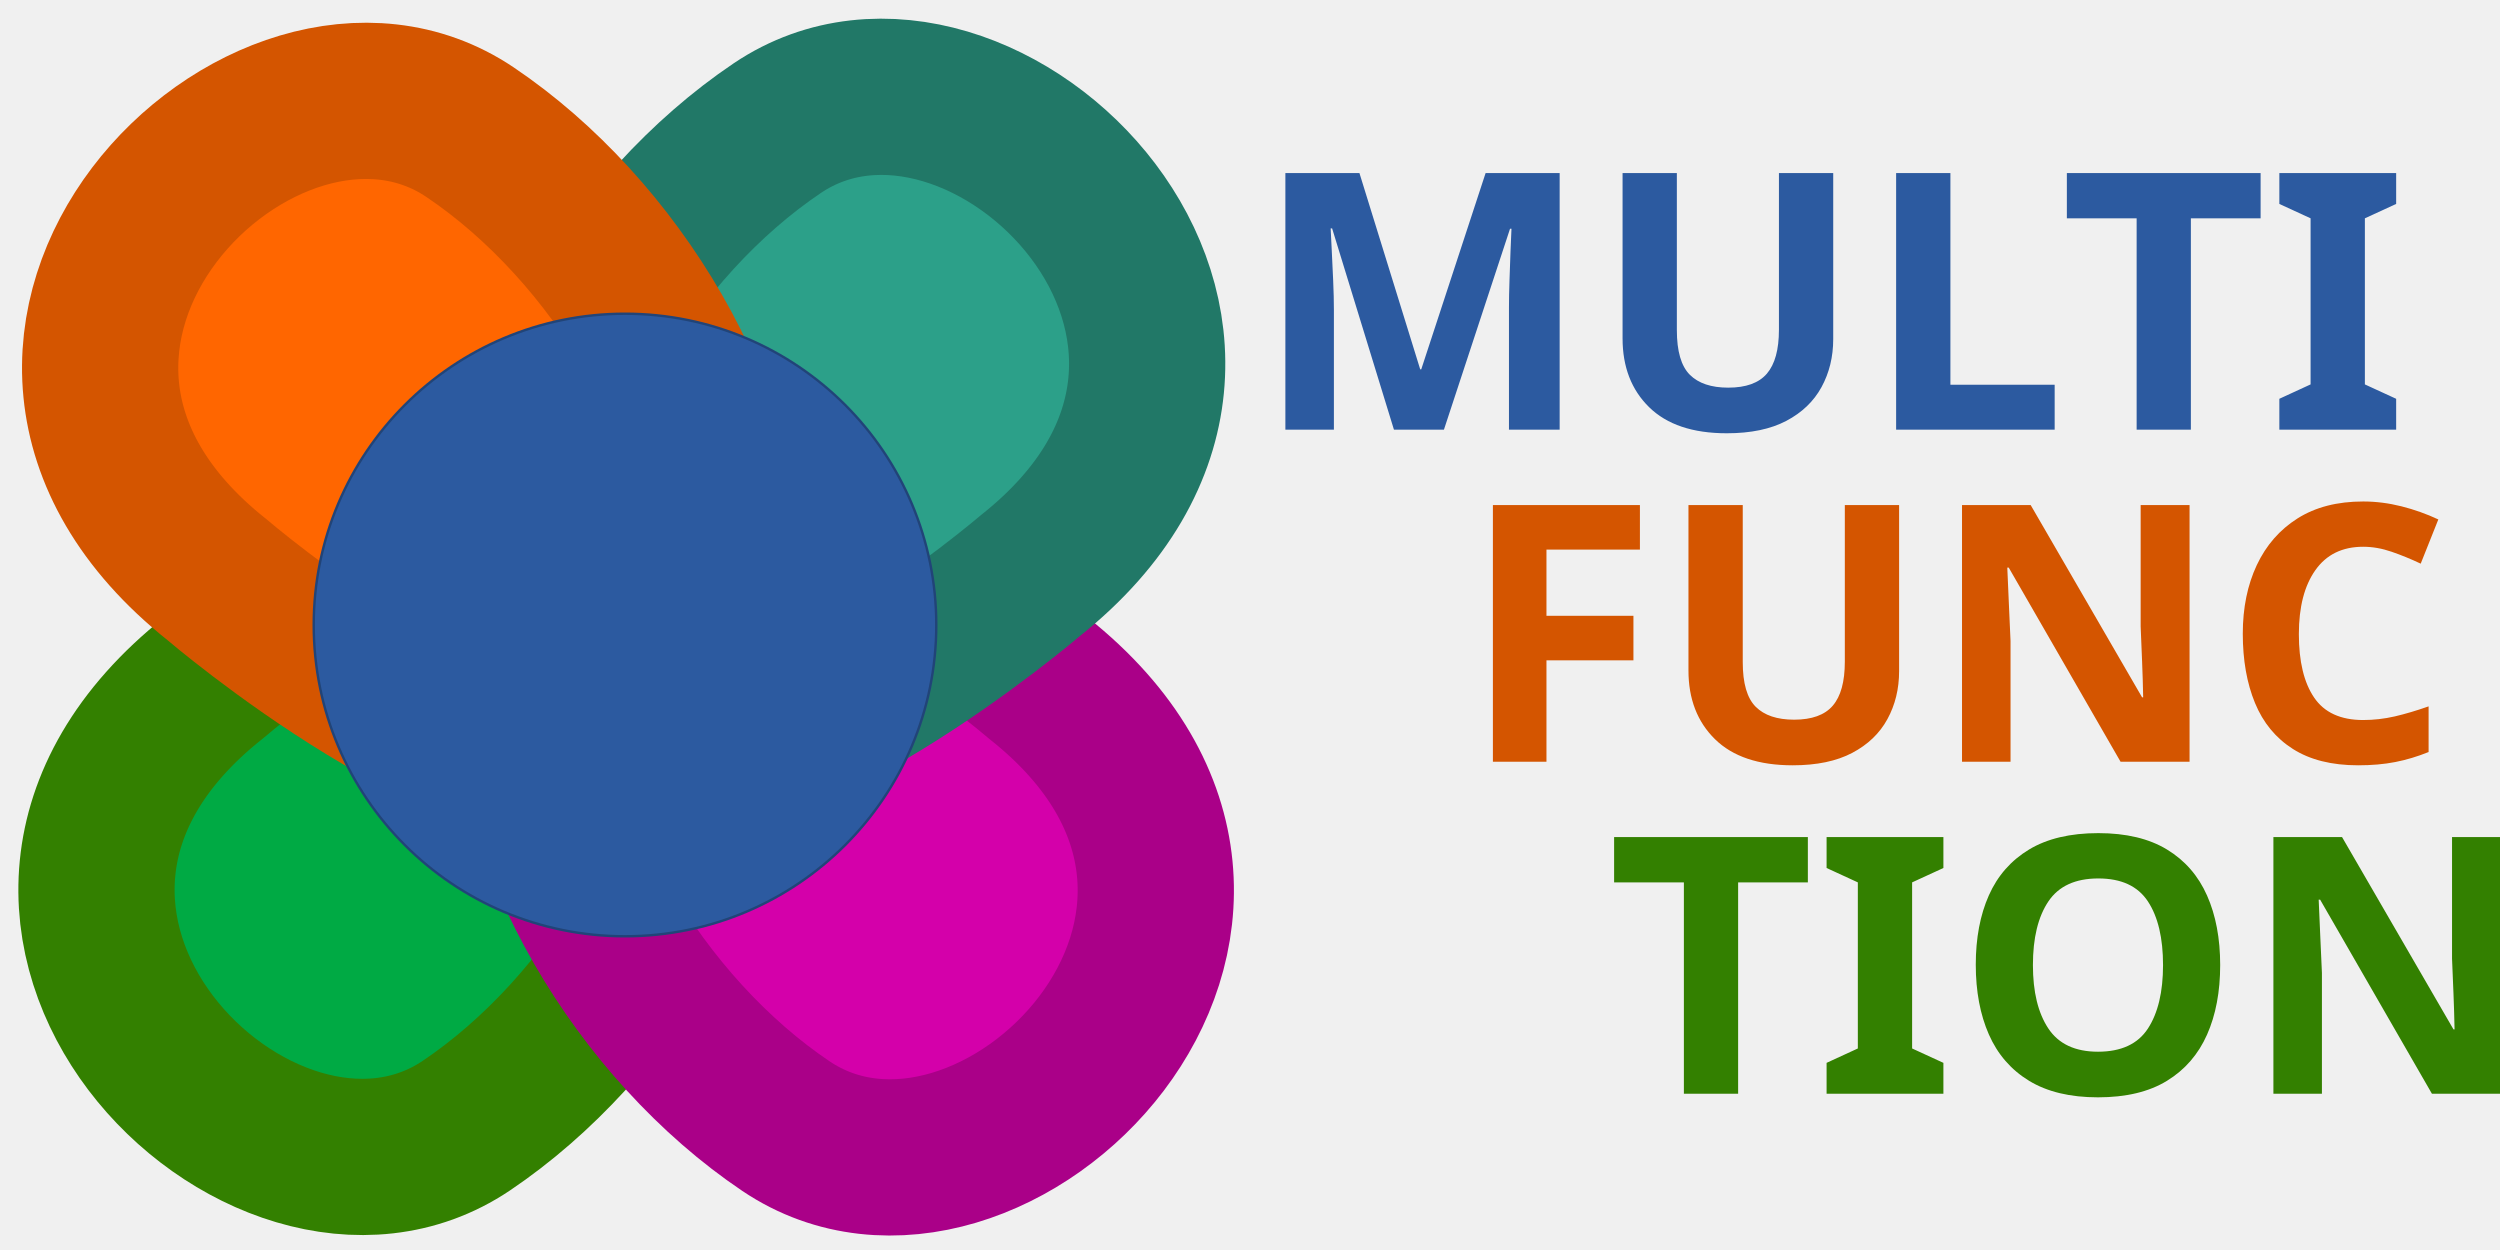
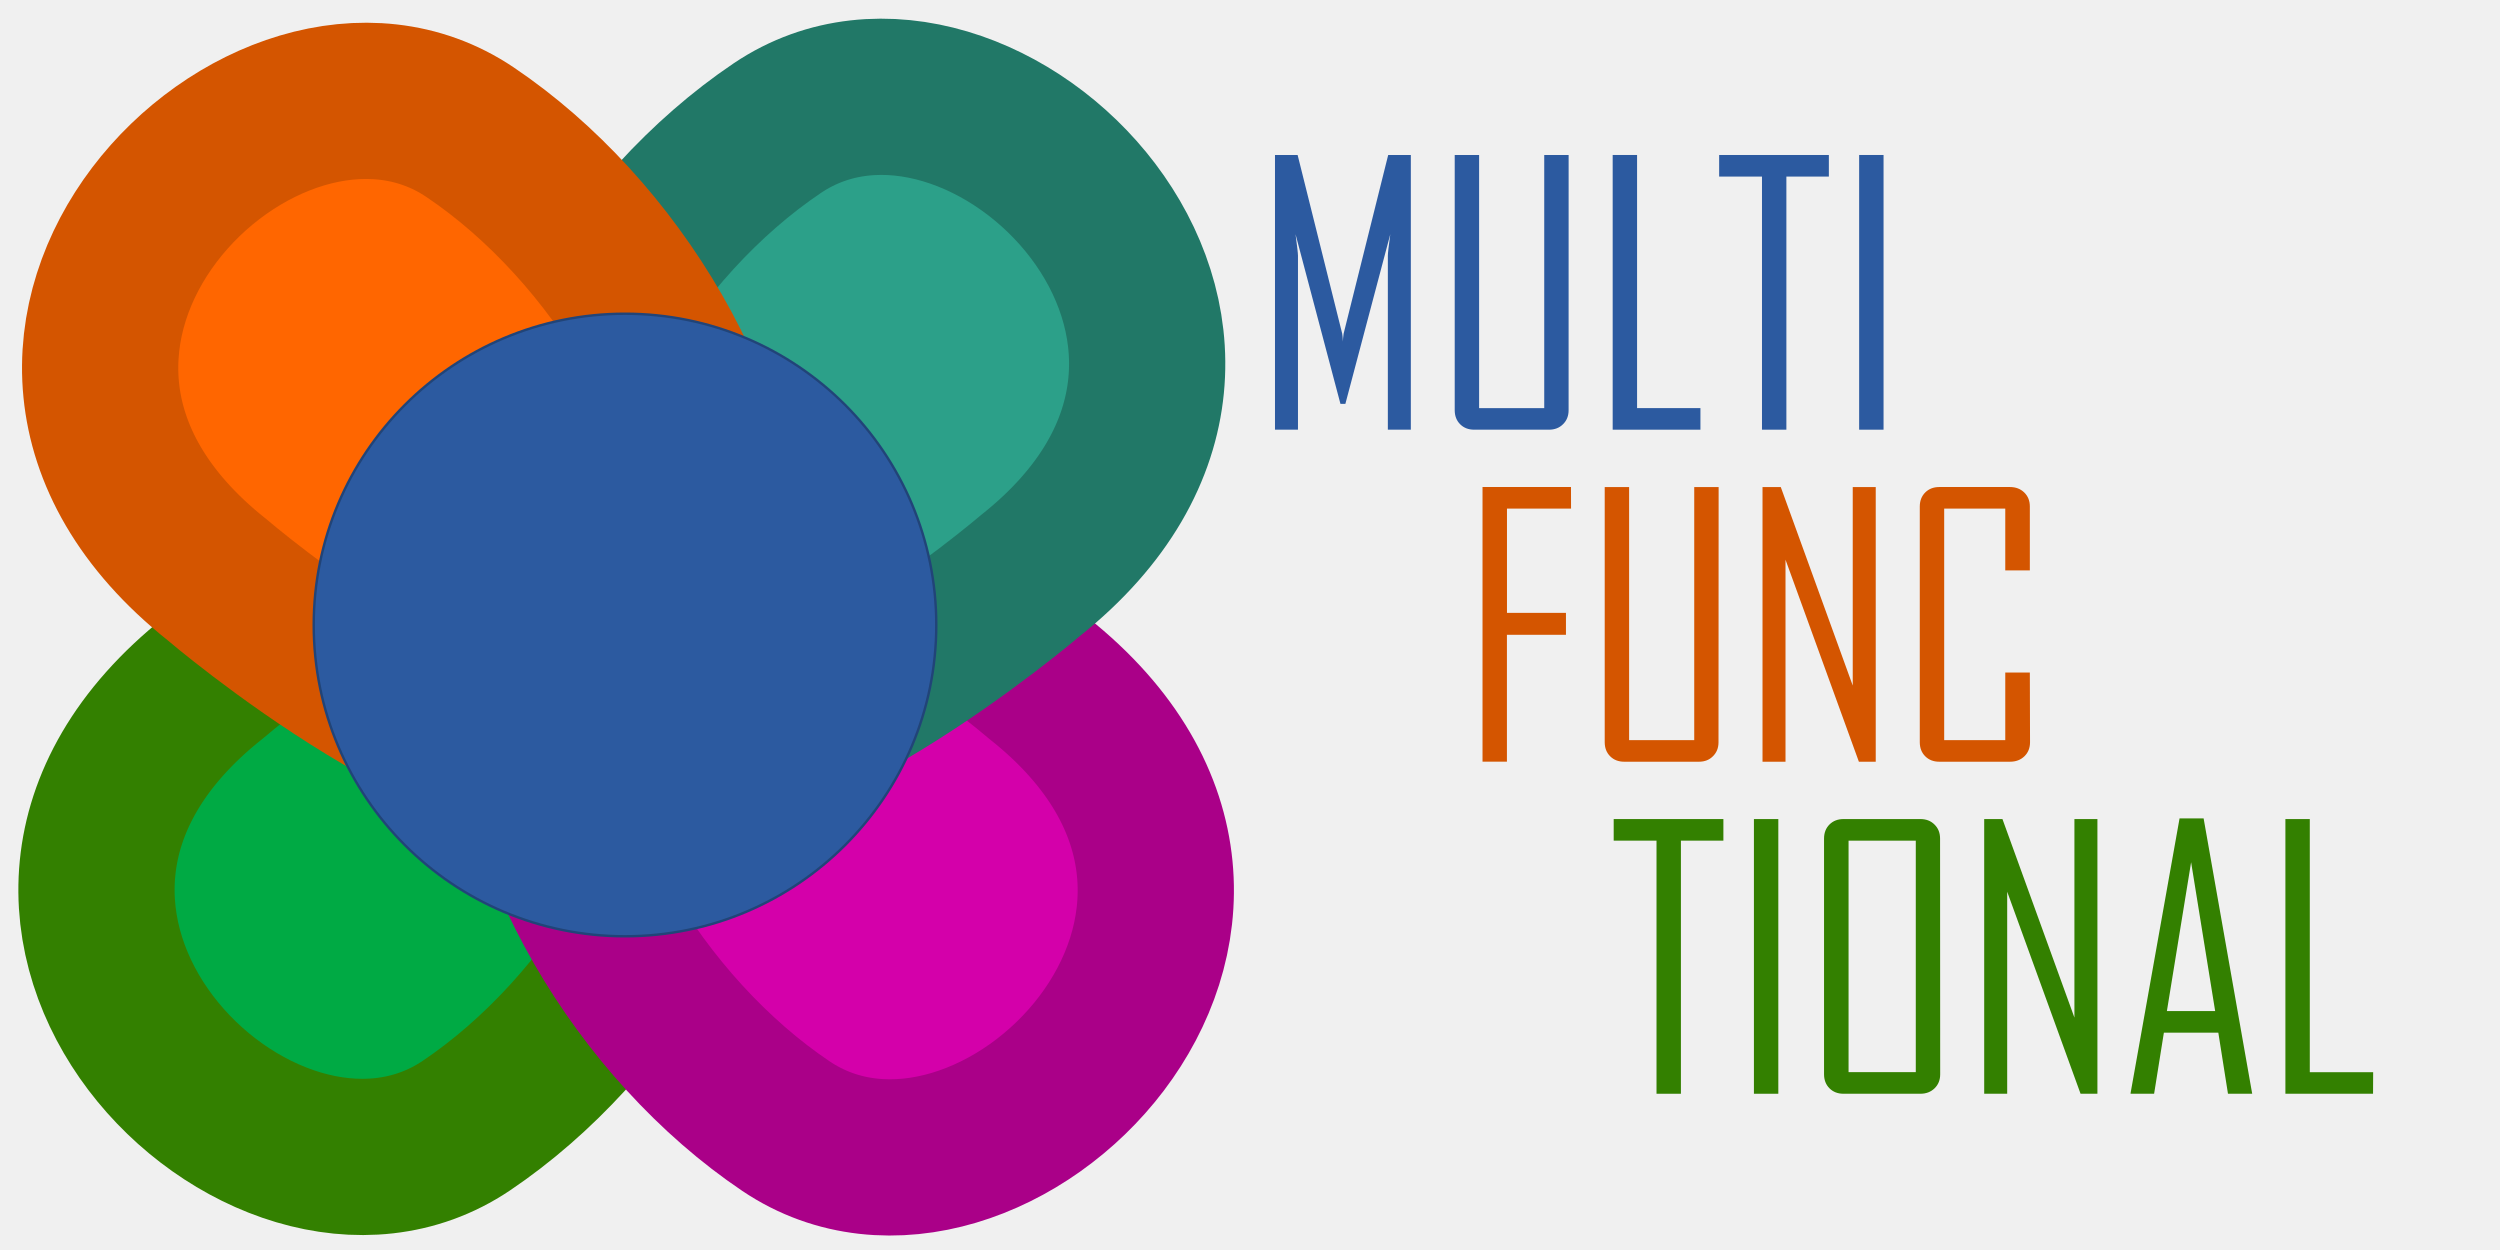
- <svg xmlns="http://www.w3.org/2000/svg" width="1024" height="512" version="1" viewBox="360 0 1024 512">
+ <svg xmlns="http://www.w3.org/2000/svg" height="512" width="1024" version="1" viewBox="360 0 1024 512">
  <defs>
    <style>.cls-1{fill:#c6202f;}.cls-2{fill:#fff;}</style>
    <style>.cls-1{fill:#c6202f;}.cls-2,.cls-4,.cls-5{fill:#fff;}.cls-3{fill:#d1d2d3;fill-rule:evenodd;}.cls-4{font-size:28.88px;font-family:Helvetica-8-Heavy;}.cls-5{font-size:16.84px;font-family:Helvetica-2-UltraLight;}</style>
  </defs>
  <g stroke-width="64">
-     <path d="m656.61 271.56c-0.543-26.916-16.398-60.963-42.125-68.914-58.373-18.041-167.17 75.156-167.17 75.156-122.73 97.621 19.934 239.65 103.71 183.25 58.997-39.715 107.04-117.21 105.59-189.5z" fill="#0a4" stroke="#338000" />
-     <path d="m576.33 271.76c0.543-26.916 16.398-60.963 42.125-68.914 58.373-18.041 167.17 75.156 167.17 75.156 122.73 97.621-19.934 239.65-103.71 183.25-58.997-39.715-107.04-117.21-105.59-189.5z" fill="#d400aa" stroke="#a08" />
-     <path d="m572.8 241.97c0.543 26.916 16.398 60.963 42.125 68.914 58.373 18.041 167.17-75.156 167.17-75.156 122.73-97.621-19.934-239.65-103.71-183.25-58.997 39.715-107.04 117.21-105.59 189.5z" fill="#2ca089" stroke="#217867" />
-     <path d="m658.11 243.63c-0.543 26.916-16.398 60.963-42.125 68.914-58.373 18.041-167.17-75.156-167.17-75.156-122.73-97.621 19.934-239.65 103.71-183.25 58.997 39.715 107.04 117.21 105.59 189.5z" fill="#f60" stroke="#d45500" />
+     <path stroke="#338000" d="m656.61 271.56c-0.543-26.916-16.398-60.963-42.125-68.914-58.373-18.041-167.17 75.156-167.17 75.156-122.73 97.621 19.934 239.65 103.71 183.25 58.997-39.715 107.04-117.21 105.59-189.5z" fill="#0a4" />
+     <path stroke="#a08" d="m576.33 271.76c0.543-26.916 16.398-60.963 42.125-68.914 58.373-18.041 167.17 75.156 167.17 75.156 122.73 97.621-19.934 239.65-103.71 183.25-58.997-39.715-107.04-117.21-105.59-189.5z" fill="#d400aa" />
+     <path stroke="#217867" d="m572.8 241.97c0.543 26.916 16.398 60.963 42.125 68.914 58.373 18.041 167.17-75.156 167.17-75.156 122.73-97.621-19.934-239.65-103.71-183.25-58.997 39.715-107.04 117.21-105.59 189.5z" fill="#2ca089" />
+     <path stroke="#d45500" d="m658.11 243.63c-0.543 26.916-16.398 60.963-42.125 68.914-58.373 18.041-167.17-75.156-167.17-75.156-122.73-97.621 19.934-239.65 103.71-183.25 58.997 39.715 107.04 117.21 105.59 189.5z" fill="#f60" />
  </g>
-   <circle id="center" cx="616" cy="256" r="127.5" fill="#2c5aa0" stroke="#214478" />
-   <g font-family="'Agency FB'" font-size="147.24px" font-stretch="condensed" font-weight="bold" letter-spacing="0px" stroke-width="3.681" word-spacing="0px">
-     <text x="873.242" y="176" fill="#2c5aa0" style="font-feature-settings:normal;font-variant-caps:normal;font-variant-ligatures:normal;font-variant-numeric:normal;line-height:1.25" xml:space="preserve">
-       <tspan x="873.242" y="176" fill="#2c5aa0" font-family="'Agency FB'" font-size="147.24px" font-stretch="condensed" font-weight="bold" stroke-width="3.681" style="font-feature-settings:normal;font-variant-caps:normal;font-variant-ligatures:normal;font-variant-numeric:normal">MULTI</tspan>
-     </text>
-     <text x="958.242" y="312" fill="#d45500" style="font-feature-settings:normal;font-variant-caps:normal;font-variant-ligatures:normal;font-variant-numeric:normal;line-height:1.25" xml:space="preserve">
-       <tspan x="958.242" y="312" fill="#d45500" font-family="'Agency FB'" font-size="147.24px" font-stretch="condensed" font-weight="bold" stroke-width="3.681" style="font-feature-settings:normal;font-variant-caps:normal;font-variant-ligatures:normal;font-variant-numeric:normal">FUNC</tspan>
-     </text>
-     <text x="1018.203" y="448" fill="#338000" style="font-feature-settings:normal;font-variant-caps:normal;font-variant-ligatures:normal;font-variant-numeric:normal;line-height:1.25" xml:space="preserve">
-       <tspan x="1018.203" y="448" fill="#338000" font-family="'Agency FB'" font-size="147.24px" font-stretch="condensed" font-weight="bold" stroke-width="3.681" style="font-feature-settings:normal;font-variant-caps:normal;font-variant-ligatures:normal;font-variant-numeric:normal">TIONAL</tspan>
-     </text>
+   <circle id="center" stroke="#214478" cy="256" cx="616" r="127.5" fill="#2c5aa0" />
+   <g stroke-width="3.681" font-size="147.24px" font-family="'Agency FB'" letter-spacing="0px" word-spacing="0px" font-stretch="condensed" font-weight="bold">
+     <g aria-label="MULTI" style="font-variant-ligatures:normal;font-variant-numeric:normal;font-variant-caps:normal;font-feature-settings:normal" fill="#2c5aa0">
+       <path style="font-variant-ligatures:normal;font-variant-numeric:normal;font-variant-caps:normal;font-feature-settings:normal" d="m937.88 176h-9.418v-71.247q0-1.51 1.006-8.843l-18.405 69.522h-2.013l-18.405-69.522q1.006 7.405 1.006 8.843v71.25h-9.418v-112.52h9.274l18.261 73.189q0.144 0.575 0.288 3.235 0-1.078 0.288-3.235l18.261-73.189h9.274z" />
+       <path style="font-variant-ligatures:normal;font-variant-numeric:normal;font-variant-caps:normal;font-feature-settings:normal" d="m1002.5 168.02q0 3.523-2.301 5.752-2.22 2.23-5.74 2.23h-30.627q-3.523 0-5.752-2.229-2.229-2.229-2.229-5.752v-104.54h9.993v103.68h26.673v-103.68h9.993z" />
+       <path style="font-variant-ligatures:normal;font-variant-numeric:normal;font-variant-caps:normal;font-feature-settings:normal" d="m1056.5 176h-35.947v-112.52h9.993v103.68h25.954z" />
+       <path style="font-variant-ligatures:normal;font-variant-numeric:normal;font-variant-caps:normal;font-feature-settings:normal" d="m1109.1 72.328h-17.398v103.67h-9.993v-103.67h-17.542v-8.843h44.934z" />
+       <path style="font-variant-ligatures:normal;font-variant-numeric:normal;font-variant-caps:normal;font-feature-settings:normal" d="m1131.5 176h-9.993v-112.52h9.993z" />
+     </g>
+     <g aria-label="FUNC" style="font-variant-ligatures:normal;font-variant-numeric:normal;font-variant-caps:normal;font-feature-settings:normal" fill="#d45500">
+       <path style="font-variant-ligatures:normal;font-variant-numeric:normal;font-variant-caps:normal;font-feature-settings:normal" d="m1003.5 208.33h-26.242v42.705h24.157v8.987h-24.18v51.97h-9.993v-112.51h36.235z" />
+       <path style="font-variant-ligatures:normal;font-variant-numeric:normal;font-variant-caps:normal;font-feature-settings:normal" d="m1063.9 304.02q0 3.523-2.301 5.752-2.2 2.23-5.7 2.23h-30.627q-3.523 0-5.752-2.229t-2.229-5.752v-104.53h9.993v103.67h26.673v-103.67h9.993z" />
+       <path style="font-variant-ligatures:normal;font-variant-numeric:normal;font-variant-caps:normal;font-feature-settings:normal" d="m1128.3 312h-6.902l-30.052-82.751v82.75h-9.418v-112.51h7.477l29.477 81.313v-81.313h9.418z" />
+       <path style="font-variant-ligatures:normal;font-variant-numeric:normal;font-variant-caps:normal;font-feature-settings:normal" d="m1191.5 304.02q0 3.523-2.301 5.752-2.3 2.23-5.9 2.23h-28.974q-3.523 0-5.752-2.229-2.229-2.229-2.229-5.752v-96.554q0-3.523 2.229-5.752 2.229-2.229 5.752-2.229h28.974q3.523 0 5.824 2.229t2.301 5.752v26.17h-10.065v-25.307h-25.019v94.829h25.019v-27.679h10.065z" />
+     </g>
+     <g aria-label="TIONAL" style="font-variant-ligatures:normal;font-variant-numeric:normal;font-variant-caps:normal;font-feature-settings:normal" fill="#338000">
+       <path style="font-variant-ligatures:normal;font-variant-numeric:normal;font-variant-caps:normal;font-feature-settings:normal" d="m1065.9 344.33h-17.398v103.67h-9.993v-103.67h-17.542v-8.843h44.934z" />
+       <path style="font-variant-ligatures:normal;font-variant-numeric:normal;font-variant-caps:normal;font-feature-settings:normal" d="m1088.4 448h-9.993v-112.51h9.993z" />
+       <path style="font-variant-ligatures:normal;font-variant-numeric:normal;font-variant-caps:normal;font-feature-settings:normal" d="m1154.7 440.02q0 3.523-2.301 5.752-2.3 2.23-5.8 2.23h-31.49q-3.523 0-5.752-2.229-2.229-2.229-2.229-5.752v-96.554q0-3.523 2.229-5.752 2.229-2.229 5.752-2.229h31.49q3.523 0 5.752 2.229 2.301 2.229 2.301 5.752zm-9.993-0.863v-94.829h-27.536v94.829z" />
+       <path style="font-variant-ligatures:normal;font-variant-numeric:normal;font-variant-caps:normal;font-feature-settings:normal" d="m1219.1 448h-6.902l-30.052-82.751v82.75h-9.418v-112.51h7.477l29.477 81.313v-81.313h9.418z" />
+       <path style="font-variant-ligatures:normal;font-variant-numeric:normal;font-variant-caps:normal;font-feature-settings:normal" d="m1282.5 448h-9.921l-3.954-25.019h-22.3l-4 25.02h-9.634v-0.288l20.058-112.51h9.85zm-15.17-33.862-9.85-60.967-9.921 60.967z" />
+       <path style="font-variant-ligatures:normal;font-variant-numeric:normal;font-variant-caps:normal;font-feature-settings:normal" d="m1332 448h-35.9v-112.51h9.993v103.67h25.954z" />
+     </g>
  </g>
</svg>
